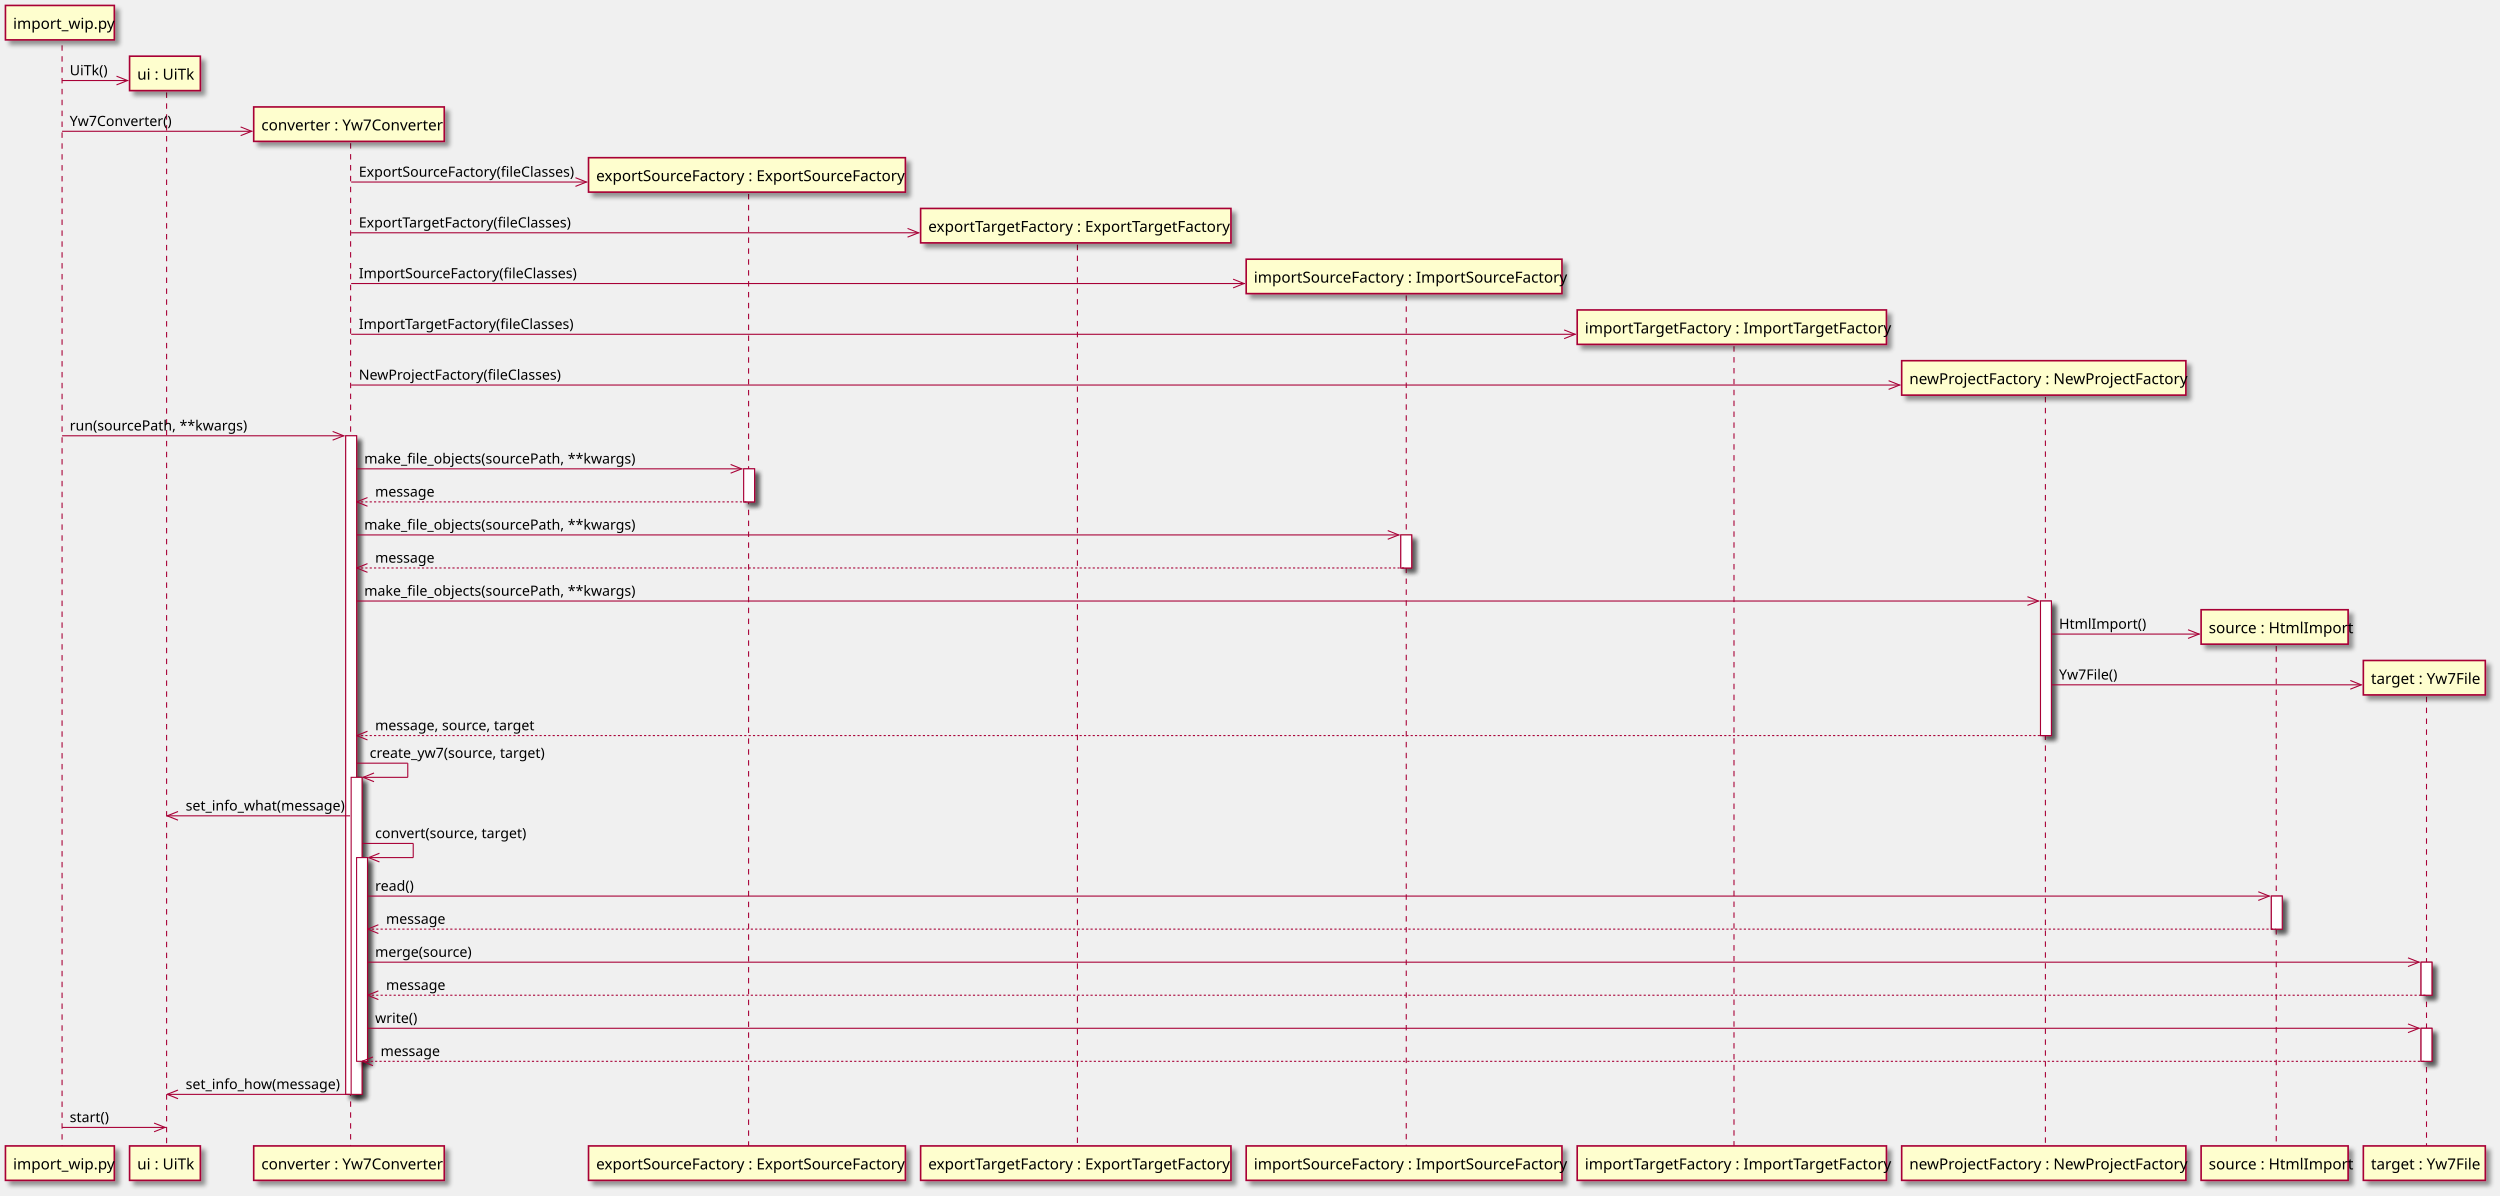
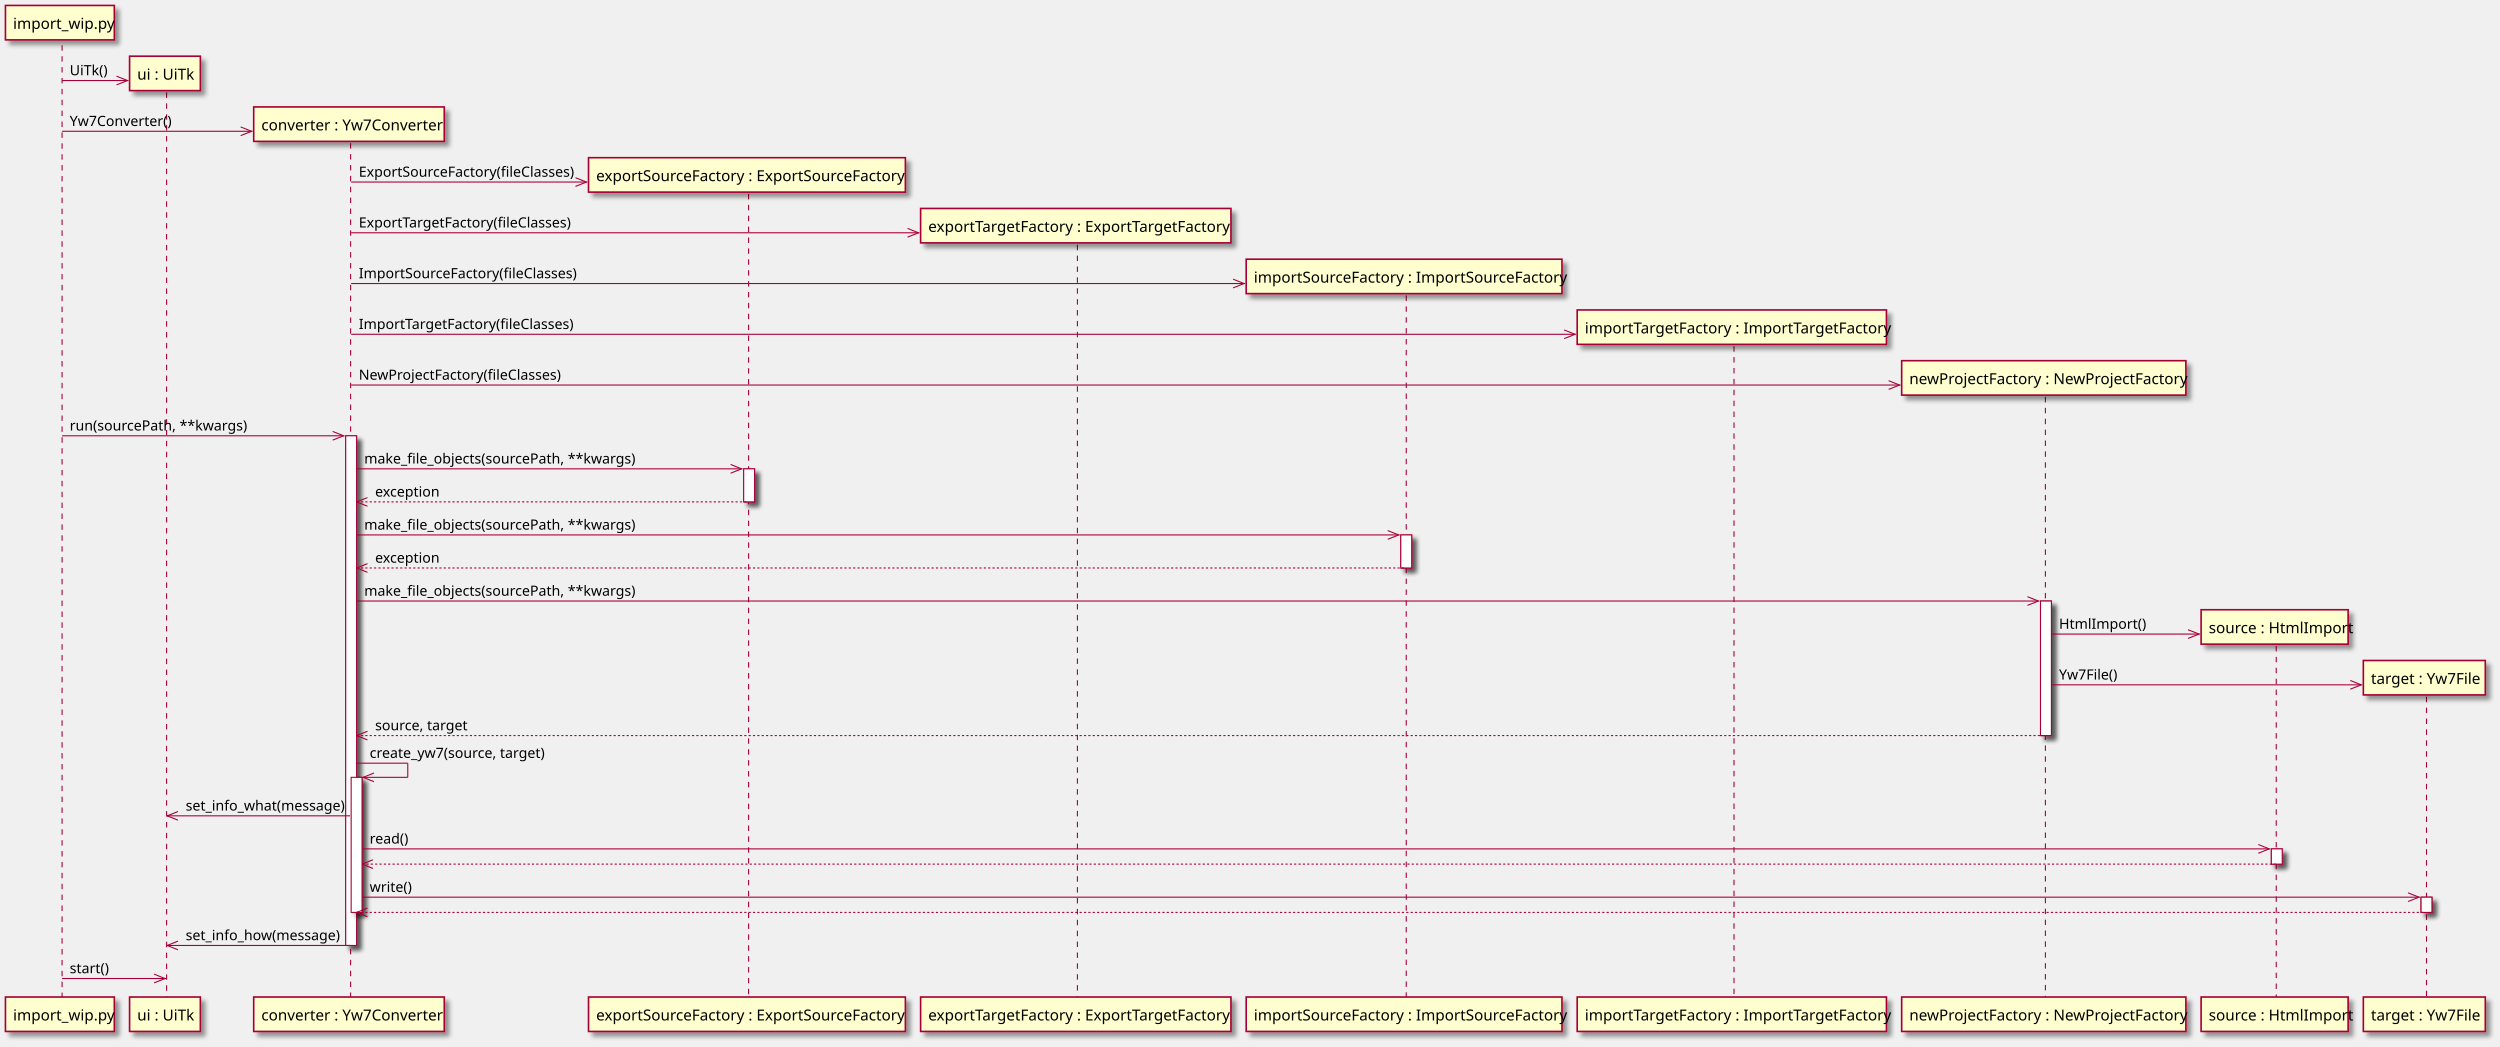
- <svg xmlns="http://www.w3.org/2000/svg" contentScriptType="application/ecmascript" contentStyleType="text/css" height="1098px" preserveAspectRatio="none" style="width:2296px;height:1098px;" version="1.1" viewBox="0 0 2296 1098" width="2296px" zoomAndPan="magnify">
+ <svg xmlns="http://www.w3.org/2000/svg" contentScriptType="application/ecmascript" contentStyleType="text/css" height="961px" preserveAspectRatio="none" style="width:2296px;height:961px;" version="1.1" viewBox="0 0 2296 961" width="2296px" zoomAndPan="magnify">
  <defs>
-     <filter height="300%" id="ff0emsz300xdf" width="300%" x="-1" y="-1">
+     <filter height="300%" id="f159qg42i2grgn" width="300%" x="-1" y="-1">
      <feGaussianBlur result="blurOut" stdDeviation="2.0" />
      <feColorMatrix in="blurOut" result="blurOut2" type="matrix" values="0 0 0 0 0 0 0 0 0 0 0 0 0 0 0 0 0 0 .4 0" />
      <feOffset dx="4.0" dy="4.0" in="blurOut2" result="blurOut3" />
      <feBlend in="SourceGraphic" in2="blurOut3" mode="normal" />
    </filter>
  </defs>
  <g>
-     <rect fill="#FFFFFF" filter="url(#ff0emsz300xdf)" height="604.844" style="stroke:#A80036;stroke-width:1.0;" width="10" x="317.5" y="400.227" />
-     <rect fill="#FFFFFF" filter="url(#ff0emsz300xdf)" height="291.164" style="stroke:#A80036;stroke-width:1.0;" width="10" x="322.5" y="713.906" />
-     <rect fill="#FFFFFF" filter="url(#ff0emsz300xdf)" height="187.109" style="stroke:#A80036;stroke-width:1.0;" width="10" x="327.5" y="787.609" />
-     <rect fill="#FFFFFF" filter="url(#ff0emsz300xdf)" height="30.352" style="stroke:#A80036;stroke-width:1.0;" width="10" x="683" y="430.578" />
-     <rect fill="#FFFFFF" filter="url(#ff0emsz300xdf)" height="30.352" style="stroke:#A80036;stroke-width:1.0;" width="10" x="1286.5" y="491.281" />
-     <rect fill="#FFFFFF" filter="url(#ff0emsz300xdf)" height="123.57" style="stroke:#A80036;stroke-width:1.0;" width="10" x="1874" y="551.984" />
-     <rect fill="#FFFFFF" filter="url(#ff0emsz300xdf)" height="30.352" style="stroke:#A80036;stroke-width:1.0;" width="10" x="2086" y="822.961" />
-     <rect fill="#FFFFFF" filter="url(#ff0emsz300xdf)" height="30.352" style="stroke:#A80036;stroke-width:1.0;" width="10" x="2223.5" y="883.664" />
-     <rect fill="#FFFFFF" filter="url(#ff0emsz300xdf)" height="30.352" style="stroke:#A80036;stroke-width:1.0;" width="10" x="2223.5" y="944.367" />
-     <line style="stroke:#A80036;stroke-width:1.0;stroke-dasharray:5.0,5.0;" x1="57" x2="57" y1="41.609" y2="1053.422" />
-     <line style="stroke:#A80036;stroke-width:1.0;stroke-dasharray:5.0,5.0;" x1="153" x2="153" y1="84.914" y2="1053.422" />
-     <line style="stroke:#A80036;stroke-width:1.0;stroke-dasharray:5.0,5.0;" x1="322" x2="322" y1="131.523" y2="1053.422" />
-     <line style="stroke:#A80036;stroke-width:1.0;stroke-dasharray:5.0,5.0;" x1="687.5" x2="687.5" y1="178.133" y2="1053.422" />
-     <line style="stroke:#A80036;stroke-width:1.0;stroke-dasharray:5.0,5.0;" x1="989.5" x2="989.5" y1="224.742" y2="1053.422" />
-     <line style="stroke:#A80036;stroke-width:1.0;stroke-dasharray:5.0,5.0;" x1="1291.5" x2="1291.5" y1="271.352" y2="1053.422" />
-     <line style="stroke:#A80036;stroke-width:1.0;stroke-dasharray:5.0,5.0;" x1="1592.5" x2="1592.5" y1="317.961" y2="1053.422" />
-     <line style="stroke:#A80036;stroke-width:1.0;stroke-dasharray:5.0,5.0;" x1="1878.5" x2="1878.5" y1="364.57" y2="1053.422" />
-     <line style="stroke:#A80036;stroke-width:1.0;stroke-dasharray:5.0,5.0;" x1="2090.5" x2="2090.5" y1="593.289" y2="1053.422" />
-     <line style="stroke:#A80036;stroke-width:1.0;stroke-dasharray:5.0,5.0;" x1="2228.5" x2="2228.5" y1="639.898" y2="1053.422" />
-     <rect fill="#FEFECE" filter="url(#ff0emsz300xdf)" height="31.609" style="stroke:#A80036;stroke-width:1.5;" width="100" x="5" y="5" />
+     <rect fill="#FFFFFF" filter="url(#f159qg42i2grgn)" height="468.086" style="stroke:#A80036;stroke-width:1.0;" width="10" x="317.5" y="400.227" />
+     <rect fill="#FFFFFF" filter="url(#f159qg42i2grgn)" height="124.055" style="stroke:#A80036;stroke-width:1.0;" width="10" x="322.5" y="713.906" />
+     <rect fill="#FFFFFF" filter="url(#f159qg42i2grgn)" height="30.352" style="stroke:#A80036;stroke-width:1.0;" width="10" x="683" y="430.578" />
+     <rect fill="#FFFFFF" filter="url(#f159qg42i2grgn)" height="30.352" style="stroke:#A80036;stroke-width:1.0;" width="10" x="1286.5" y="491.281" />
+     <rect fill="#FFFFFF" filter="url(#f159qg42i2grgn)" height="123.57" style="stroke:#A80036;stroke-width:1.0;" width="10" x="1874" y="551.984" />
+     <rect fill="#FFFFFF" filter="url(#f159qg42i2grgn)" height="14" style="stroke:#A80036;stroke-width:1.0;" width="10" x="2086" y="779.609" />
+     <rect fill="#FFFFFF" filter="url(#f159qg42i2grgn)" height="14" style="stroke:#A80036;stroke-width:1.0;" width="10" x="2223.5" y="823.961" />
+     <line style="stroke:#A80036;stroke-width:1.0;stroke-dasharray:5.0,5.0;" x1="57" x2="57" y1="41.609" y2="916.664" />
+     <line style="stroke:#A80036;stroke-width:1.0;stroke-dasharray:5.0,5.0;" x1="153" x2="153" y1="84.914" y2="916.664" />
+     <line style="stroke:#A80036;stroke-width:1.0;stroke-dasharray:5.0,5.0;" x1="322" x2="322" y1="131.523" y2="916.664" />
+     <line style="stroke:#A80036;stroke-width:1.0;stroke-dasharray:5.0,5.0;" x1="687.5" x2="687.5" y1="178.133" y2="916.664" />
+     <line style="stroke:#A80036;stroke-width:1.0;stroke-dasharray:5.0,5.0;" x1="989.5" x2="989.5" y1="224.742" y2="916.664" />
+     <line style="stroke:#A80036;stroke-width:1.0;stroke-dasharray:5.0,5.0;" x1="1291.5" x2="1291.5" y1="271.352" y2="916.664" />
+     <line style="stroke:#A80036;stroke-width:1.0;stroke-dasharray:5.0,5.0;" x1="1592.5" x2="1592.5" y1="317.961" y2="916.664" />
+     <line style="stroke:#A80036;stroke-width:1.0;stroke-dasharray:5.0,5.0;" x1="1878.5" x2="1878.5" y1="364.57" y2="916.664" />
+     <line style="stroke:#A80036;stroke-width:1.0;stroke-dasharray:5.0,5.0;" x1="2090.5" x2="2090.5" y1="593.289" y2="916.664" />
+     <line style="stroke:#A80036;stroke-width:1.0;stroke-dasharray:5.0,5.0;" x1="2228.5" x2="2228.5" y1="639.898" y2="916.664" />
+     <rect fill="#FEFECE" filter="url(#f159qg42i2grgn)" height="31.609" style="stroke:#A80036;stroke-width:1.5;" width="100" x="5" y="5" />
    <text fill="#000000" font-family="sans-serif" font-size="14" lengthAdjust="spacing" textLength="86" x="12" y="26.533">import_wip.py</text>
-     <rect fill="#FEFECE" filter="url(#ff0emsz300xdf)" height="31.609" style="stroke:#A80036;stroke-width:1.5;" width="100" x="5" y="1052.422" />
-     <text fill="#000000" font-family="sans-serif" font-size="14" lengthAdjust="spacing" textLength="86" x="12" y="1073.955">import_wip.py</text>
-     <rect fill="#FEFECE" filter="url(#ff0emsz300xdf)" height="31.609" style="stroke:#A80036;stroke-width:1.5;" width="65" x="119" y="1052.422" />
-     <text fill="#000000" font-family="sans-serif" font-size="14" lengthAdjust="spacing" textLength="51" x="126" y="1073.955">ui : UiTk</text>
-     <rect fill="#FEFECE" filter="url(#ff0emsz300xdf)" height="31.609" style="stroke:#A80036;stroke-width:1.5;" width="175" x="233" y="1052.422" />
-     <text fill="#000000" font-family="sans-serif" font-size="14" lengthAdjust="spacing" textLength="161" x="240" y="1073.955">converter : Yw7Converter</text>
-     <rect fill="#FEFECE" filter="url(#ff0emsz300xdf)" height="31.609" style="stroke:#A80036;stroke-width:1.5;" width="291" x="540.5" y="1052.422" />
-     <text fill="#000000" font-family="sans-serif" font-size="14" lengthAdjust="spacing" textLength="277" x="547.5" y="1073.955">exportSourceFactory : ExportSourceFactory</text>
-     <rect fill="#FEFECE" filter="url(#ff0emsz300xdf)" height="31.609" style="stroke:#A80036;stroke-width:1.5;" width="285" x="845.5" y="1052.422" />
-     <text fill="#000000" font-family="sans-serif" font-size="14" lengthAdjust="spacing" textLength="271" x="852.5" y="1073.955">exportTargetFactory : ExportTargetFactory</text>
-     <rect fill="#FEFECE" filter="url(#ff0emsz300xdf)" height="31.609" style="stroke:#A80036;stroke-width:1.5;" width="290" x="1144.5" y="1052.422" />
-     <text fill="#000000" font-family="sans-serif" font-size="14" lengthAdjust="spacing" textLength="276" x="1151.5" y="1073.955">importSourceFactory : ImportSourceFactory</text>
-     <rect fill="#FEFECE" filter="url(#ff0emsz300xdf)" height="31.609" style="stroke:#A80036;stroke-width:1.5;" width="284" x="1448.5" y="1052.422" />
-     <text fill="#000000" font-family="sans-serif" font-size="14" lengthAdjust="spacing" textLength="270" x="1455.5" y="1073.955">importTargetFactory : ImportTargetFactory</text>
-     <rect fill="#FEFECE" filter="url(#ff0emsz300xdf)" height="31.609" style="stroke:#A80036;stroke-width:1.5;" width="261" x="1746.5" y="1052.422" />
-     <text fill="#000000" font-family="sans-serif" font-size="14" lengthAdjust="spacing" textLength="247" x="1753.5" y="1073.955">newProjectFactory : NewProjectFactory</text>
-     <rect fill="#FEFECE" filter="url(#ff0emsz300xdf)" height="31.609" style="stroke:#A80036;stroke-width:1.5;" width="135" x="2021.5" y="1052.422" />
-     <text fill="#000000" font-family="sans-serif" font-size="14" lengthAdjust="spacing" textLength="121" x="2028.5" y="1073.955">source : HtmlImport</text>
-     <rect fill="#FEFECE" filter="url(#ff0emsz300xdf)" height="31.609" style="stroke:#A80036;stroke-width:1.5;" width="112" x="2170.5" y="1052.422" />
-     <text fill="#000000" font-family="sans-serif" font-size="14" lengthAdjust="spacing" textLength="98" x="2177.5" y="1073.955">target : Yw7File</text>
-     <rect fill="#FFFFFF" filter="url(#ff0emsz300xdf)" height="604.844" style="stroke:#A80036;stroke-width:1.0;" width="10" x="317.5" y="400.227" />
-     <rect fill="#FFFFFF" filter="url(#ff0emsz300xdf)" height="291.164" style="stroke:#A80036;stroke-width:1.0;" width="10" x="322.5" y="713.906" />
-     <rect fill="#FFFFFF" filter="url(#ff0emsz300xdf)" height="187.109" style="stroke:#A80036;stroke-width:1.0;" width="10" x="327.5" y="787.609" />
-     <rect fill="#FFFFFF" filter="url(#ff0emsz300xdf)" height="30.352" style="stroke:#A80036;stroke-width:1.0;" width="10" x="683" y="430.578" />
-     <rect fill="#FFFFFF" filter="url(#ff0emsz300xdf)" height="30.352" style="stroke:#A80036;stroke-width:1.0;" width="10" x="1286.5" y="491.281" />
-     <rect fill="#FFFFFF" filter="url(#ff0emsz300xdf)" height="123.57" style="stroke:#A80036;stroke-width:1.0;" width="10" x="1874" y="551.984" />
-     <rect fill="#FFFFFF" filter="url(#ff0emsz300xdf)" height="30.352" style="stroke:#A80036;stroke-width:1.0;" width="10" x="2086" y="822.961" />
-     <rect fill="#FFFFFF" filter="url(#ff0emsz300xdf)" height="30.352" style="stroke:#A80036;stroke-width:1.0;" width="10" x="2223.5" y="883.664" />
-     <rect fill="#FFFFFF" filter="url(#ff0emsz300xdf)" height="30.352" style="stroke:#A80036;stroke-width:1.0;" width="10" x="2223.5" y="944.367" />
+     <rect fill="#FEFECE" filter="url(#f159qg42i2grgn)" height="31.609" style="stroke:#A80036;stroke-width:1.5;" width="100" x="5" y="915.664" />
+     <text fill="#000000" font-family="sans-serif" font-size="14" lengthAdjust="spacing" textLength="86" x="12" y="937.197">import_wip.py</text>
+     <rect fill="#FEFECE" filter="url(#f159qg42i2grgn)" height="31.609" style="stroke:#A80036;stroke-width:1.5;" width="65" x="119" y="915.664" />
+     <text fill="#000000" font-family="sans-serif" font-size="14" lengthAdjust="spacing" textLength="51" x="126" y="937.197">ui : UiTk</text>
+     <rect fill="#FEFECE" filter="url(#f159qg42i2grgn)" height="31.609" style="stroke:#A80036;stroke-width:1.5;" width="175" x="233" y="915.664" />
+     <text fill="#000000" font-family="sans-serif" font-size="14" lengthAdjust="spacing" textLength="161" x="240" y="937.197">converter : Yw7Converter</text>
+     <rect fill="#FEFECE" filter="url(#f159qg42i2grgn)" height="31.609" style="stroke:#A80036;stroke-width:1.5;" width="291" x="540.5" y="915.664" />
+     <text fill="#000000" font-family="sans-serif" font-size="14" lengthAdjust="spacing" textLength="277" x="547.5" y="937.197">exportSourceFactory : ExportSourceFactory</text>
+     <rect fill="#FEFECE" filter="url(#f159qg42i2grgn)" height="31.609" style="stroke:#A80036;stroke-width:1.5;" width="285" x="845.5" y="915.664" />
+     <text fill="#000000" font-family="sans-serif" font-size="14" lengthAdjust="spacing" textLength="271" x="852.5" y="937.197">exportTargetFactory : ExportTargetFactory</text>
+     <rect fill="#FEFECE" filter="url(#f159qg42i2grgn)" height="31.609" style="stroke:#A80036;stroke-width:1.5;" width="290" x="1144.5" y="915.664" />
+     <text fill="#000000" font-family="sans-serif" font-size="14" lengthAdjust="spacing" textLength="276" x="1151.5" y="937.197">importSourceFactory : ImportSourceFactory</text>
+     <rect fill="#FEFECE" filter="url(#f159qg42i2grgn)" height="31.609" style="stroke:#A80036;stroke-width:1.5;" width="284" x="1448.5" y="915.664" />
+     <text fill="#000000" font-family="sans-serif" font-size="14" lengthAdjust="spacing" textLength="270" x="1455.5" y="937.197">importTargetFactory : ImportTargetFactory</text>
+     <rect fill="#FEFECE" filter="url(#f159qg42i2grgn)" height="31.609" style="stroke:#A80036;stroke-width:1.5;" width="261" x="1746.5" y="915.664" />
+     <text fill="#000000" font-family="sans-serif" font-size="14" lengthAdjust="spacing" textLength="247" x="1753.5" y="937.197">newProjectFactory : NewProjectFactory</text>
+     <rect fill="#FEFECE" filter="url(#f159qg42i2grgn)" height="31.609" style="stroke:#A80036;stroke-width:1.5;" width="135" x="2021.5" y="915.664" />
+     <text fill="#000000" font-family="sans-serif" font-size="14" lengthAdjust="spacing" textLength="121" x="2028.5" y="937.197">source : HtmlImport</text>
+     <rect fill="#FEFECE" filter="url(#f159qg42i2grgn)" height="31.609" style="stroke:#A80036;stroke-width:1.5;" width="112" x="2170.5" y="915.664" />
+     <text fill="#000000" font-family="sans-serif" font-size="14" lengthAdjust="spacing" textLength="98" x="2177.5" y="937.197">target : Yw7File</text>
+     <rect fill="#FFFFFF" filter="url(#f159qg42i2grgn)" height="468.086" style="stroke:#A80036;stroke-width:1.0;" width="10" x="317.5" y="400.227" />
+     <rect fill="#FFFFFF" filter="url(#f159qg42i2grgn)" height="124.055" style="stroke:#A80036;stroke-width:1.0;" width="10" x="322.5" y="713.906" />
+     <rect fill="#FFFFFF" filter="url(#f159qg42i2grgn)" height="30.352" style="stroke:#A80036;stroke-width:1.0;" width="10" x="683" y="430.578" />
+     <rect fill="#FFFFFF" filter="url(#f159qg42i2grgn)" height="30.352" style="stroke:#A80036;stroke-width:1.0;" width="10" x="1286.5" y="491.281" />
+     <rect fill="#FFFFFF" filter="url(#f159qg42i2grgn)" height="123.57" style="stroke:#A80036;stroke-width:1.0;" width="10" x="1874" y="551.984" />
+     <rect fill="#FFFFFF" filter="url(#f159qg42i2grgn)" height="14" style="stroke:#A80036;stroke-width:1.0;" width="10" x="2086" y="779.609" />
+     <rect fill="#FFFFFF" filter="url(#f159qg42i2grgn)" height="14" style="stroke:#A80036;stroke-width:1.0;" width="10" x="2223.5" y="823.961" />
    <line style="stroke:#A80036;stroke-width:1.0;" x1="117" x2="107" y1="73.961" y2="69.961" />
    <line style="stroke:#A80036;stroke-width:1.0;" x1="117" x2="107" y1="73.961" y2="77.961" />
    <line style="stroke:#A80036;stroke-width:1.0;" x1="57" x2="118" y1="73.961" y2="73.961" />
    <text fill="#000000" font-family="sans-serif" font-size="13" lengthAdjust="spacing" textLength="34" x="64" y="69.105">UiTk()</text>
-     <rect fill="#FEFECE" filter="url(#ff0emsz300xdf)" height="31.609" style="stroke:#A80036;stroke-width:1.5;" width="65" x="119" y="51.609" />
+     <rect fill="#FEFECE" filter="url(#f159qg42i2grgn)" height="31.609" style="stroke:#A80036;stroke-width:1.5;" width="65" x="119" y="51.609" />
    <text fill="#000000" font-family="sans-serif" font-size="14" lengthAdjust="spacing" textLength="51" x="126" y="73.143">ui : UiTk</text>
    <line style="stroke:#A80036;stroke-width:1.0;" x1="231" x2="221" y1="120.57" y2="116.57" />
    <line style="stroke:#A80036;stroke-width:1.0;" x1="231" x2="221" y1="120.57" y2="124.57" />
    <line style="stroke:#A80036;stroke-width:1.0;" x1="57" x2="232" y1="120.57" y2="120.57" />
    <text fill="#000000" font-family="sans-serif" font-size="13" lengthAdjust="spacing" textLength="87" x="64" y="115.714">Yw7Converter()</text>
-     <rect fill="#FEFECE" filter="url(#ff0emsz300xdf)" height="31.609" style="stroke:#A80036;stroke-width:1.5;" width="175" x="233" y="98.219" />
+     <rect fill="#FEFECE" filter="url(#f159qg42i2grgn)" height="31.609" style="stroke:#A80036;stroke-width:1.5;" width="175" x="233" y="98.219" />
    <text fill="#000000" font-family="sans-serif" font-size="14" lengthAdjust="spacing" textLength="161" x="240" y="119.752">converter : Yw7Converter</text>
    <line style="stroke:#A80036;stroke-width:1.0;" x1="538.5" x2="528.5" y1="167.18" y2="163.18" />
    <line style="stroke:#A80036;stroke-width:1.0;" x1="538.5" x2="528.5" y1="167.18" y2="171.18" />
    <line style="stroke:#A80036;stroke-width:1.0;" x1="322.5" x2="539.5" y1="167.18" y2="167.18" />
    <text fill="#000000" font-family="sans-serif" font-size="13" lengthAdjust="spacing" textLength="194" x="329.5" y="162.323">ExportSourceFactory(fileClasses)</text>
-     <rect fill="#FEFECE" filter="url(#ff0emsz300xdf)" height="31.609" style="stroke:#A80036;stroke-width:1.5;" width="291" x="540.5" y="144.828" />
+     <rect fill="#FEFECE" filter="url(#f159qg42i2grgn)" height="31.609" style="stroke:#A80036;stroke-width:1.5;" width="291" x="540.5" y="144.828" />
    <text fill="#000000" font-family="sans-serif" font-size="14" lengthAdjust="spacing" textLength="277" x="547.5" y="166.361">exportSourceFactory : ExportSourceFactory</text>
    <line style="stroke:#A80036;stroke-width:1.0;" x1="843.5" x2="833.5" y1="213.789" y2="209.789" />
    <line style="stroke:#A80036;stroke-width:1.0;" x1="843.5" x2="833.5" y1="213.789" y2="217.789" />
    <line style="stroke:#A80036;stroke-width:1.0;" x1="322.5" x2="844.5" y1="213.789" y2="213.789" />
    <text fill="#000000" font-family="sans-serif" font-size="13" lengthAdjust="spacing" textLength="189" x="329.5" y="208.933">ExportTargetFactory(fileClasses)</text>
-     <rect fill="#FEFECE" filter="url(#ff0emsz300xdf)" height="31.609" style="stroke:#A80036;stroke-width:1.5;" width="285" x="845.5" y="191.438" />
+     <rect fill="#FEFECE" filter="url(#f159qg42i2grgn)" height="31.609" style="stroke:#A80036;stroke-width:1.5;" width="285" x="845.5" y="191.438" />
    <text fill="#000000" font-family="sans-serif" font-size="14" lengthAdjust="spacing" textLength="271" x="852.5" y="212.971">exportTargetFactory : ExportTargetFactory</text>
    <line style="stroke:#A80036;stroke-width:1.0;" x1="1142.5" x2="1132.5" y1="260.398" y2="256.398" />
    <line style="stroke:#A80036;stroke-width:1.0;" x1="1142.5" x2="1132.5" y1="260.398" y2="264.398" />
    <line style="stroke:#A80036;stroke-width:1.0;" x1="322.5" x2="1143.5" y1="260.398" y2="260.398" />
    <text fill="#000000" font-family="sans-serif" font-size="13" lengthAdjust="spacing" textLength="192" x="329.5" y="255.542">ImportSourceFactory(fileClasses)</text>
-     <rect fill="#FEFECE" filter="url(#ff0emsz300xdf)" height="31.609" style="stroke:#A80036;stroke-width:1.5;" width="290" x="1144.5" y="238.047" />
+     <rect fill="#FEFECE" filter="url(#f159qg42i2grgn)" height="31.609" style="stroke:#A80036;stroke-width:1.5;" width="290" x="1144.5" y="238.047" />
    <text fill="#000000" font-family="sans-serif" font-size="14" lengthAdjust="spacing" textLength="276" x="1151.5" y="259.58">importSourceFactory : ImportSourceFactory</text>
    <line style="stroke:#A80036;stroke-width:1.0;" x1="1446.5" x2="1436.5" y1="307.008" y2="303.008" />
    <line style="stroke:#A80036;stroke-width:1.0;" x1="1446.5" x2="1436.5" y1="307.008" y2="311.008" />
    <line style="stroke:#A80036;stroke-width:1.0;" x1="322.5" x2="1447.5" y1="307.008" y2="307.008" />
    <text fill="#000000" font-family="sans-serif" font-size="13" lengthAdjust="spacing" textLength="187" x="329.5" y="302.151">ImportTargetFactory(fileClasses)</text>
-     <rect fill="#FEFECE" filter="url(#ff0emsz300xdf)" height="31.609" style="stroke:#A80036;stroke-width:1.5;" width="284" x="1448.5" y="284.656" />
+     <rect fill="#FEFECE" filter="url(#f159qg42i2grgn)" height="31.609" style="stroke:#A80036;stroke-width:1.5;" width="284" x="1448.5" y="284.656" />
    <text fill="#000000" font-family="sans-serif" font-size="14" lengthAdjust="spacing" textLength="270" x="1455.5" y="306.19">importTargetFactory : ImportTargetFactory</text>
    <line style="stroke:#A80036;stroke-width:1.0;" x1="1744.5" x2="1734.5" y1="353.617" y2="349.617" />
    <line style="stroke:#A80036;stroke-width:1.0;" x1="1744.5" x2="1734.5" y1="353.617" y2="357.617" />
    <line style="stroke:#A80036;stroke-width:1.0;" x1="322.5" x2="1745.5" y1="353.617" y2="353.617" />
    <text fill="#000000" font-family="sans-serif" font-size="13" lengthAdjust="spacing" textLength="181" x="329.5" y="348.761">NewProjectFactory(fileClasses)</text>
-     <rect fill="#FEFECE" filter="url(#ff0emsz300xdf)" height="31.609" style="stroke:#A80036;stroke-width:1.5;" width="261" x="1746.5" y="331.266" />
+     <rect fill="#FEFECE" filter="url(#f159qg42i2grgn)" height="31.609" style="stroke:#A80036;stroke-width:1.5;" width="261" x="1746.5" y="331.266" />
    <text fill="#000000" font-family="sans-serif" font-size="14" lengthAdjust="spacing" textLength="247" x="1753.5" y="352.799">newProjectFactory : NewProjectFactory</text>
    <line style="stroke:#A80036;stroke-width:1.0;" x1="315.5" x2="305.5" y1="400.227" y2="396.227" />
    <line style="stroke:#A80036;stroke-width:1.0;" x1="315.5" x2="305.5" y1="400.227" y2="404.227" />
    <line style="stroke:#A80036;stroke-width:1.0;" x1="57" x2="316.5" y1="400.227" y2="400.227" />
    <text fill="#000000" font-family="sans-serif" font-size="13" lengthAdjust="spacing" textLength="151" x="64" y="395.37">run(sourcePath, **kwargs)</text>
    <line style="stroke:#A80036;stroke-width:1.0;" x1="681" x2="671" y1="430.578" y2="426.578" />
    <line style="stroke:#A80036;stroke-width:1.0;" x1="681" x2="671" y1="430.578" y2="434.578" />
    <line style="stroke:#A80036;stroke-width:1.0;" x1="327.5" x2="682" y1="430.578" y2="430.578" />
    <text fill="#000000" font-family="sans-serif" font-size="13" lengthAdjust="spacing" textLength="237" x="334.5" y="425.722">make_file_objects(sourcePath, **kwargs)</text>
    <line style="stroke:#A80036;stroke-width:1.0;" x1="327.5" x2="337.5" y1="460.93" y2="456.93" />
    <line style="stroke:#A80036;stroke-width:1.0;" x1="327.5" x2="337.5" y1="460.93" y2="464.93" />
    <line style="stroke:#A80036;stroke-width:1.0;stroke-dasharray:2.0,2.0;" x1="327.5" x2="687" y1="460.93" y2="460.93" />
-     <text fill="#000000" font-family="sans-serif" font-size="13" lengthAdjust="spacing" textLength="53" x="344.5" y="456.073">message</text>
+     <text fill="#000000" font-family="sans-serif" font-size="13" lengthAdjust="spacing" textLength="56" x="344.5" y="456.073">exception</text>
    <line style="stroke:#A80036;stroke-width:1.0;" x1="1284.5" x2="1274.5" y1="491.281" y2="487.281" />
    <line style="stroke:#A80036;stroke-width:1.0;" x1="1284.5" x2="1274.5" y1="491.281" y2="495.281" />
    <line style="stroke:#A80036;stroke-width:1.0;" x1="327.5" x2="1285.5" y1="491.281" y2="491.281" />
    <text fill="#000000" font-family="sans-serif" font-size="13" lengthAdjust="spacing" textLength="237" x="334.5" y="486.425">make_file_objects(sourcePath, **kwargs)</text>
    <line style="stroke:#A80036;stroke-width:1.0;" x1="327.5" x2="337.5" y1="521.633" y2="517.633" />
    <line style="stroke:#A80036;stroke-width:1.0;" x1="327.5" x2="337.5" y1="521.633" y2="525.633" />
    <line style="stroke:#A80036;stroke-width:1.0;stroke-dasharray:2.0,2.0;" x1="327.5" x2="1290.5" y1="521.633" y2="521.633" />
-     <text fill="#000000" font-family="sans-serif" font-size="13" lengthAdjust="spacing" textLength="53" x="344.5" y="516.776">message</text>
+     <text fill="#000000" font-family="sans-serif" font-size="13" lengthAdjust="spacing" textLength="56" x="344.5" y="516.776">exception</text>
    <line style="stroke:#A80036;stroke-width:1.0;" x1="1872" x2="1862" y1="551.984" y2="547.984" />
    <line style="stroke:#A80036;stroke-width:1.0;" x1="1872" x2="1862" y1="551.984" y2="555.984" />
    <line style="stroke:#A80036;stroke-width:1.0;" x1="327.5" x2="1873" y1="551.984" y2="551.984" />
    <text fill="#000000" font-family="sans-serif" font-size="13" lengthAdjust="spacing" textLength="237" x="334.5" y="547.128">make_file_objects(sourcePath, **kwargs)</text>
    <line style="stroke:#A80036;stroke-width:1.0;" x1="2019.5" x2="2009.5" y1="582.336" y2="578.336" />
    <line style="stroke:#A80036;stroke-width:1.0;" x1="2019.5" x2="2009.5" y1="582.336" y2="586.336" />
    <line style="stroke:#A80036;stroke-width:1.0;" x1="1884" x2="2020.5" y1="582.336" y2="582.336" />
    <text fill="#000000" font-family="sans-serif" font-size="13" lengthAdjust="spacing" textLength="71" x="1891" y="577.48">HtmlImport()</text>
-     <rect fill="#FEFECE" filter="url(#ff0emsz300xdf)" height="31.609" style="stroke:#A80036;stroke-width:1.5;" width="135" x="2021.5" y="559.984" />
+     <rect fill="#FEFECE" filter="url(#f159qg42i2grgn)" height="31.609" style="stroke:#A80036;stroke-width:1.5;" width="135" x="2021.5" y="559.984" />
    <text fill="#000000" font-family="sans-serif" font-size="14" lengthAdjust="spacing" textLength="121" x="2028.5" y="581.518">source : HtmlImport</text>
    <line style="stroke:#A80036;stroke-width:1.0;" x1="2168.5" x2="2158.5" y1="628.945" y2="624.945" />
    <line style="stroke:#A80036;stroke-width:1.0;" x1="2168.5" x2="2158.5" y1="628.945" y2="632.945" />
    <line style="stroke:#A80036;stroke-width:1.0;" x1="1884" x2="2169.5" y1="628.945" y2="628.945" />
    <text fill="#000000" font-family="sans-serif" font-size="13" lengthAdjust="spacing" textLength="54" x="1891" y="624.089">Yw7File()</text>
-     <rect fill="#FEFECE" filter="url(#ff0emsz300xdf)" height="31.609" style="stroke:#A80036;stroke-width:1.5;" width="112" x="2170.5" y="606.594" />
+     <rect fill="#FEFECE" filter="url(#f159qg42i2grgn)" height="31.609" style="stroke:#A80036;stroke-width:1.5;" width="112" x="2170.5" y="606.594" />
    <text fill="#000000" font-family="sans-serif" font-size="14" lengthAdjust="spacing" textLength="98" x="2177.5" y="628.127">target : Yw7File</text>
    <line style="stroke:#A80036;stroke-width:1.0;" x1="327.5" x2="337.5" y1="675.555" y2="671.555" />
    <line style="stroke:#A80036;stroke-width:1.0;" x1="327.5" x2="337.5" y1="675.555" y2="679.555" />
    <line style="stroke:#A80036;stroke-width:1.0;stroke-dasharray:2.0,2.0;" x1="327.5" x2="1878" y1="675.555" y2="675.555" />
-     <text fill="#000000" font-family="sans-serif" font-size="13" lengthAdjust="spacing" textLength="141" x="344.5" y="670.698">message, source, target</text>
+     <text fill="#000000" font-family="sans-serif" font-size="13" lengthAdjust="spacing" textLength="80" x="344.5" y="670.698">source, target</text>
    <line style="stroke:#A80036;stroke-width:1.0;" x1="327.5" x2="374.5" y1="700.906" y2="700.906" />
    <line style="stroke:#A80036;stroke-width:1.0;" x1="374.5" x2="374.5" y1="700.906" y2="713.906" />
    <line style="stroke:#A80036;stroke-width:1.0;" x1="333.5" x2="374.5" y1="713.906" y2="713.906" />
    <line style="stroke:#A80036;stroke-width:1.0;" x1="333.5" x2="343.5" y1="713.906" y2="709.906" />
    <line style="stroke:#A80036;stroke-width:1.0;" x1="333.5" x2="343.5" y1="713.906" y2="717.906" />
    <text fill="#000000" font-family="sans-serif" font-size="13" lengthAdjust="spacing" textLength="154" x="339.5" y="696.05">create_yw7(source, target)</text>
    <line style="stroke:#A80036;stroke-width:1.0;" x1="153.5" x2="163.5" y1="749.258" y2="745.258" />
    <line style="stroke:#A80036;stroke-width:1.0;" x1="153.5" x2="163.5" y1="749.258" y2="753.258" />
    <line style="stroke:#A80036;stroke-width:1.0;" x1="153.5" x2="321.5" y1="749.258" y2="749.258" />
    <text fill="#000000" font-family="sans-serif" font-size="13" lengthAdjust="spacing" textLength="140" x="170.5" y="744.401">set_info_what(message)</text>
-     <line style="stroke:#A80036;stroke-width:1.0;" x1="332.5" x2="379.5" y1="774.609" y2="774.609" />
-     <line style="stroke:#A80036;stroke-width:1.0;" x1="379.5" x2="379.5" y1="774.609" y2="787.609" />
-     <line style="stroke:#A80036;stroke-width:1.0;" x1="338.5" x2="379.5" y1="787.609" y2="787.609" />
-     <line style="stroke:#A80036;stroke-width:1.0;" x1="338.5" x2="348.5" y1="787.609" y2="783.609" />
-     <line style="stroke:#A80036;stroke-width:1.0;" x1="338.5" x2="348.5" y1="787.609" y2="791.609" />
-     <text fill="#000000" font-family="sans-serif" font-size="13" lengthAdjust="spacing" textLength="129" x="344.5" y="769.753">convert(source, target)</text>
-     <line style="stroke:#A80036;stroke-width:1.0;" x1="2084" x2="2074" y1="822.961" y2="818.961" />
-     <line style="stroke:#A80036;stroke-width:1.0;" x1="2084" x2="2074" y1="822.961" y2="826.961" />
-     <line style="stroke:#A80036;stroke-width:1.0;" x1="337.5" x2="2085" y1="822.961" y2="822.961" />
-     <text fill="#000000" font-family="sans-serif" font-size="13" lengthAdjust="spacing" textLength="33" x="344.5" y="818.105">read()</text>
-     <line style="stroke:#A80036;stroke-width:1.0;" x1="337.5" x2="347.5" y1="853.312" y2="849.312" />
-     <line style="stroke:#A80036;stroke-width:1.0;" x1="337.5" x2="347.5" y1="853.312" y2="857.312" />
-     <line style="stroke:#A80036;stroke-width:1.0;stroke-dasharray:2.0,2.0;" x1="337.5" x2="2090" y1="853.312" y2="853.312" />
-     <text fill="#000000" font-family="sans-serif" font-size="13" lengthAdjust="spacing" textLength="53" x="354.5" y="848.456">message</text>
-     <line style="stroke:#A80036;stroke-width:1.0;" x1="2221.5" x2="2211.5" y1="883.664" y2="879.664" />
-     <line style="stroke:#A80036;stroke-width:1.0;" x1="2221.5" x2="2211.5" y1="883.664" y2="887.664" />
-     <line style="stroke:#A80036;stroke-width:1.0;" x1="337.5" x2="2222.5" y1="883.664" y2="883.664" />
-     <text fill="#000000" font-family="sans-serif" font-size="13" lengthAdjust="spacing" textLength="83" x="344.5" y="878.808">merge(source)</text>
-     <line style="stroke:#A80036;stroke-width:1.0;" x1="337.5" x2="347.5" y1="914.016" y2="910.016" />
-     <line style="stroke:#A80036;stroke-width:1.0;" x1="337.5" x2="347.5" y1="914.016" y2="918.016" />
-     <line style="stroke:#A80036;stroke-width:1.0;stroke-dasharray:2.0,2.0;" x1="337.5" x2="2227.5" y1="914.016" y2="914.016" />
-     <text fill="#000000" font-family="sans-serif" font-size="13" lengthAdjust="spacing" textLength="53" x="354.5" y="909.159">message</text>
-     <line style="stroke:#A80036;stroke-width:1.0;" x1="2221.5" x2="2211.5" y1="944.367" y2="940.367" />
-     <line style="stroke:#A80036;stroke-width:1.0;" x1="2221.5" x2="2211.5" y1="944.367" y2="948.367" />
-     <line style="stroke:#A80036;stroke-width:1.0;" x1="337.5" x2="2222.5" y1="944.367" y2="944.367" />
-     <text fill="#000000" font-family="sans-serif" font-size="13" lengthAdjust="spacing" textLength="35" x="344.5" y="939.511">write()</text>
-     <line style="stroke:#A80036;stroke-width:1.0;" x1="332.5" x2="342.5" y1="974.719" y2="970.719" />
-     <line style="stroke:#A80036;stroke-width:1.0;" x1="332.5" x2="342.5" y1="974.719" y2="978.719" />
-     <line style="stroke:#A80036;stroke-width:1.0;stroke-dasharray:2.0,2.0;" x1="332.5" x2="2227.5" y1="974.719" y2="974.719" />
-     <text fill="#000000" font-family="sans-serif" font-size="13" lengthAdjust="spacing" textLength="53" x="349.5" y="969.862">message</text>
-     <line style="stroke:#A80036;stroke-width:1.0;" x1="153.5" x2="163.5" y1="1005.07" y2="1001.07" />
-     <line style="stroke:#A80036;stroke-width:1.0;" x1="153.5" x2="163.5" y1="1005.07" y2="1009.07" />
-     <line style="stroke:#A80036;stroke-width:1.0;" x1="153.5" x2="321.5" y1="1005.07" y2="1005.07" />
-     <text fill="#000000" font-family="sans-serif" font-size="13" lengthAdjust="spacing" textLength="136" x="170.5" y="1000.214">set_info_how(message)</text>
-     <line style="stroke:#A80036;stroke-width:1.0;" x1="151.5" x2="141.5" y1="1035.422" y2="1031.422" />
-     <line style="stroke:#A80036;stroke-width:1.0;" x1="151.5" x2="141.5" y1="1035.422" y2="1039.422" />
-     <line style="stroke:#A80036;stroke-width:1.0;" x1="57" x2="152.5" y1="1035.422" y2="1035.422" />
-     <text fill="#000000" font-family="sans-serif" font-size="13" lengthAdjust="spacing" textLength="34" x="64" y="1030.565">start()</text>
+     <line style="stroke:#A80036;stroke-width:1.0;" x1="2084" x2="2074" y1="779.609" y2="775.609" />
+     <line style="stroke:#A80036;stroke-width:1.0;" x1="2084" x2="2074" y1="779.609" y2="783.609" />
+     <line style="stroke:#A80036;stroke-width:1.0;" x1="332.5" x2="2085" y1="779.609" y2="779.609" />
+     <text fill="#000000" font-family="sans-serif" font-size="13" lengthAdjust="spacing" textLength="33" x="339.5" y="774.753">read()</text>
+     <line style="stroke:#A80036;stroke-width:1.0;" x1="332.5" x2="342.5" y1="793.609" y2="789.609" />
+     <line style="stroke:#A80036;stroke-width:1.0;" x1="332.5" x2="342.5" y1="793.609" y2="797.609" />
+     <line style="stroke:#A80036;stroke-width:1.0;stroke-dasharray:2.0,2.0;" x1="332.5" x2="2090" y1="793.609" y2="793.609" />
+     <line style="stroke:#A80036;stroke-width:1.0;" x1="2221.5" x2="2211.5" y1="823.961" y2="819.961" />
+     <line style="stroke:#A80036;stroke-width:1.0;" x1="2221.5" x2="2211.5" y1="823.961" y2="827.961" />
+     <line style="stroke:#A80036;stroke-width:1.0;" x1="332.5" x2="2222.5" y1="823.961" y2="823.961" />
+     <text fill="#000000" font-family="sans-serif" font-size="13" lengthAdjust="spacing" textLength="35" x="339.5" y="819.105">write()</text>
+     <line style="stroke:#A80036;stroke-width:1.0;" x1="327.5" x2="337.5" y1="837.961" y2="833.961" />
+     <line style="stroke:#A80036;stroke-width:1.0;" x1="327.5" x2="337.5" y1="837.961" y2="841.961" />
+     <line style="stroke:#A80036;stroke-width:1.0;stroke-dasharray:2.0,2.0;" x1="327.5" x2="2227.5" y1="837.961" y2="837.961" />
+     <line style="stroke:#A80036;stroke-width:1.0;" x1="153.5" x2="163.5" y1="868.312" y2="864.312" />
+     <line style="stroke:#A80036;stroke-width:1.0;" x1="153.5" x2="163.5" y1="868.312" y2="872.312" />
+     <line style="stroke:#A80036;stroke-width:1.0;" x1="153.5" x2="321.5" y1="868.312" y2="868.312" />
+     <text fill="#000000" font-family="sans-serif" font-size="13" lengthAdjust="spacing" textLength="136" x="170.5" y="863.456">set_info_how(message)</text>
+     <line style="stroke:#A80036;stroke-width:1.0;" x1="151.5" x2="141.5" y1="898.664" y2="894.664" />
+     <line style="stroke:#A80036;stroke-width:1.0;" x1="151.5" x2="141.5" y1="898.664" y2="902.664" />
+     <line style="stroke:#A80036;stroke-width:1.0;" x1="57" x2="152.5" y1="898.664" y2="898.664" />
+     <text fill="#000000" font-family="sans-serif" font-size="13" lengthAdjust="spacing" textLength="34" x="64" y="893.808">start()</text>
  </g>
</svg>
